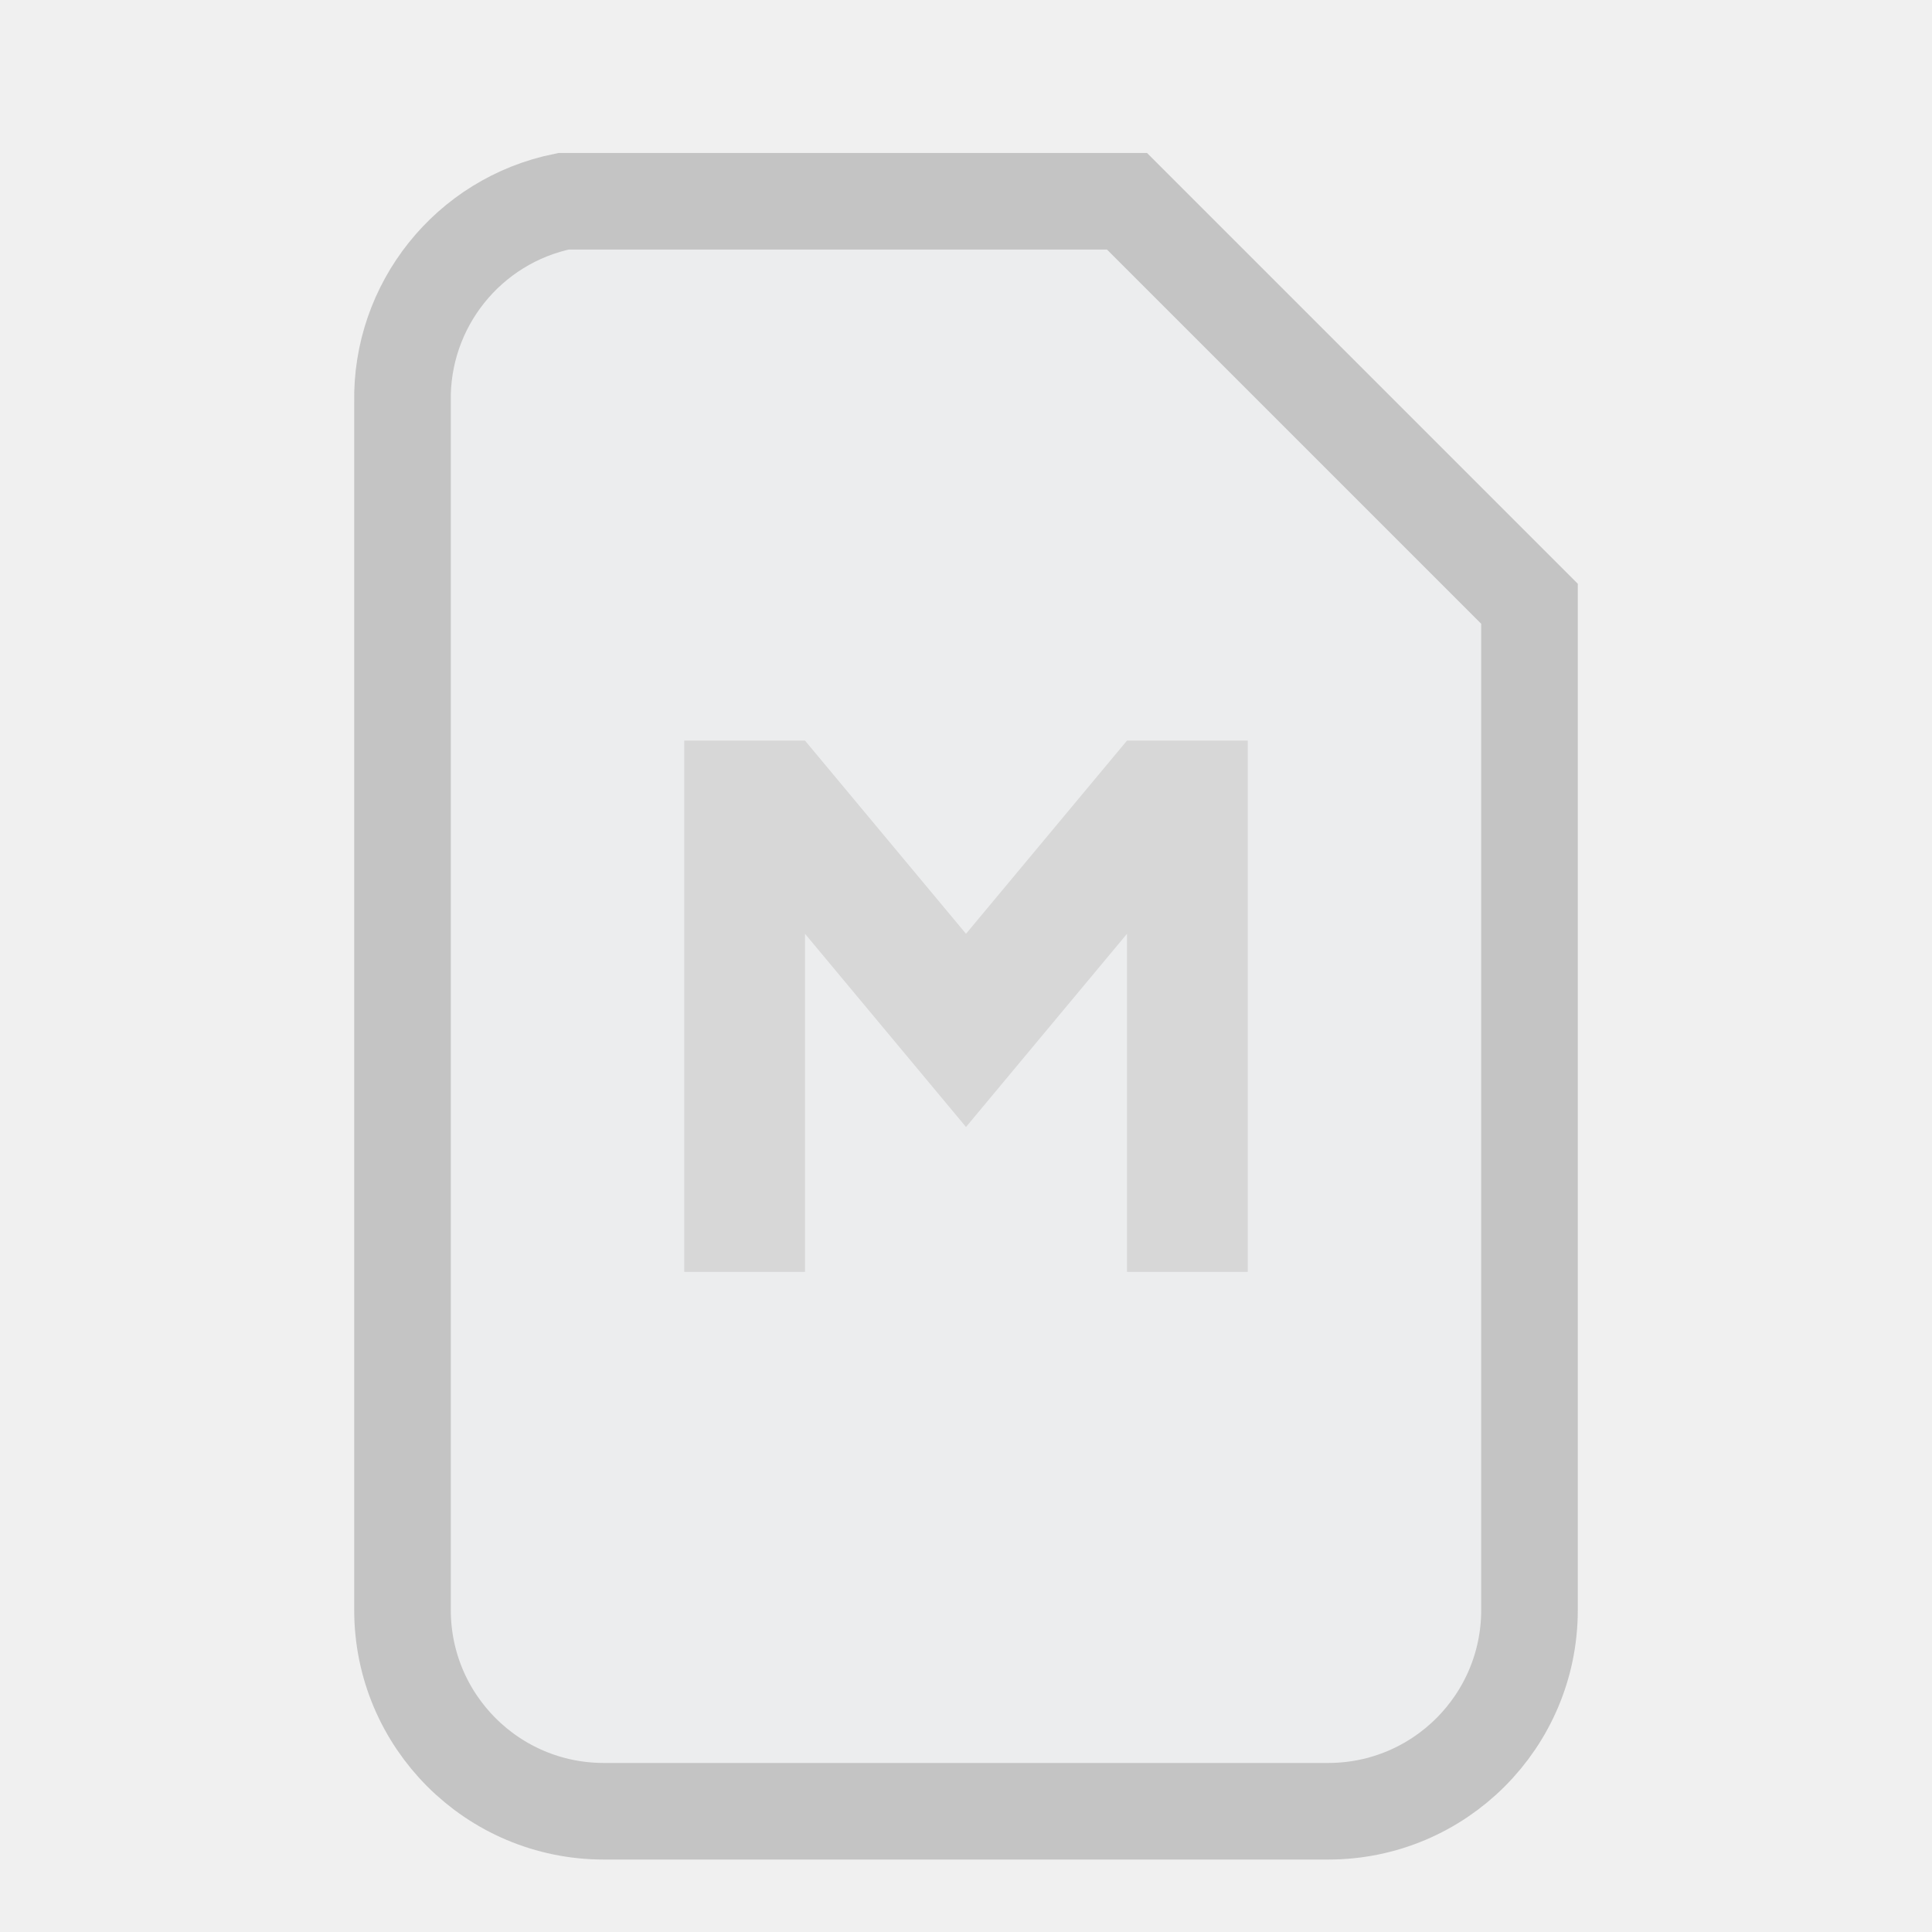
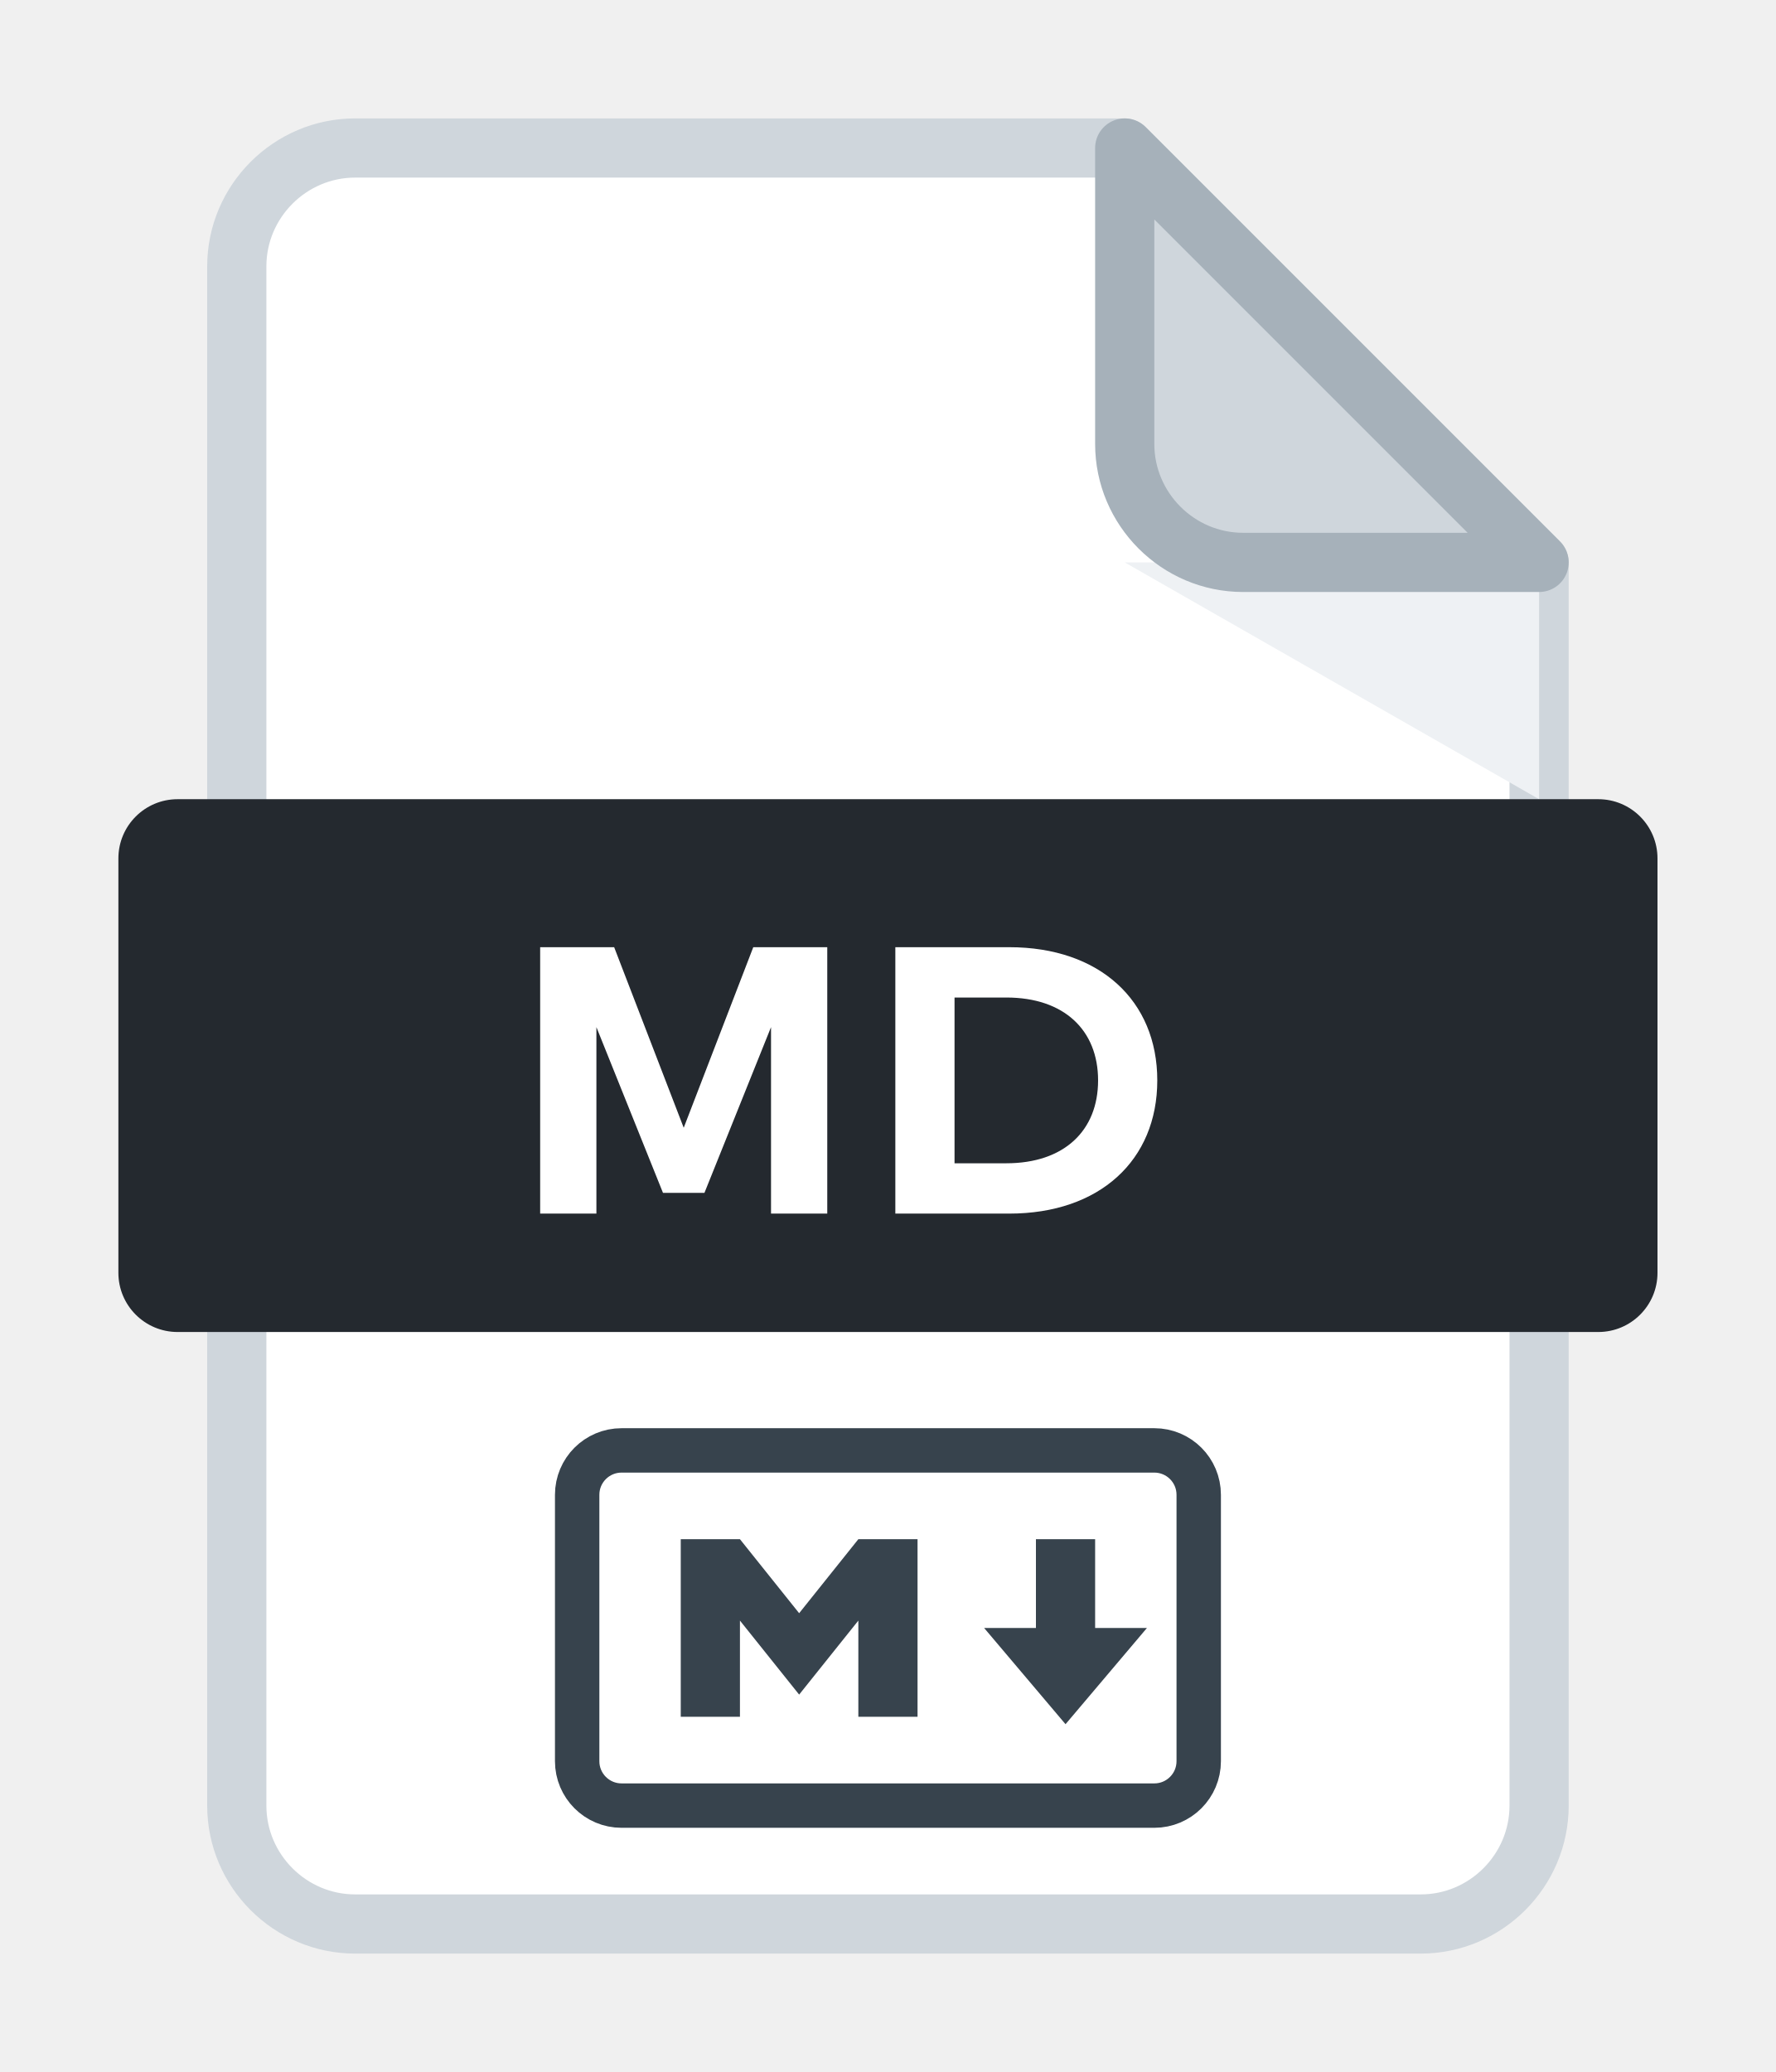
- <svg xmlns="http://www.w3.org/2000/svg" viewBox="0 0 24 24" aria-hidden="true">
-   <path d="M7 2.5h7l5 5v12.5A2.5 2.5 0 0 1 16.5 22.5h-9A2.5 2.5 0 0 1 5 20V5A2.5 2.5 0 0 1 7 2.5Z" fill="#dfe3e8" fill-opacity="0.2" stroke="#c4c4c4" stroke-width="1.2" />
-   <path d="M8.5 15.8V9.2h1.5l2 2.4 2-2.4h1.5v6.6h-1.5v-4.2l-2 2.4-2-2.4v4.2H8.5Z" fill="#d7d7d7" />
+ <svg xmlns="http://www.w3.org/2000/svg" viewBox="0 0 120 140" width="120" height="140">
+   <path d="M24 10h52l28 28v84c0 4.4-3.6 8-8 8H24c-4.4 0-8-3.6-8-8V18c0-4.4 3.6-8 8-8Z" fill="#fff" stroke="#cfd6dc" stroke-width="4" stroke-linejoin="round" />
+   <path fill="#eef1f4" d="M76 38h28v16z" />
+   <path d="M76 10v20c0 4.4 3.6 8 8 8h20Z" fill="#cfd6dc" stroke="#a6b1ba" stroke-width="4" stroke-linejoin="round" />
+   <rect x="8" y="54" width="104" height="36" rx="4" fill="#24292f" />
+   <path d="M36.5 64h5l4.7 12.2L50.9 64h5v18h-3.8V69.4l-4.5 11.2h-2.8l-4.5-11.2V82h-3.8Zm24 0h7.7c6.1 0 10 3.6 10 9s-3.9 9-10 9h-7.7Zm4 3.4v11.2H68c3.9 0 6.2-2.2 6.2-5.6s-2.3-5.6-6.2-5.6Z" fill="#fff" />
+   <g transform="translate(39 98)" fill="#37434d">
+     <rect width="42" height="24" rx="3" fill="none" stroke="#37434d" stroke-width="3" />
+     <path d="M7 18V6h4l4 5 4-5h4v12h-4v-6.5l-4 5-4-5V18ZM31 6h4v6h3.5L33 18.5 27.5 12H31Z" />
+   </g>
</svg>
